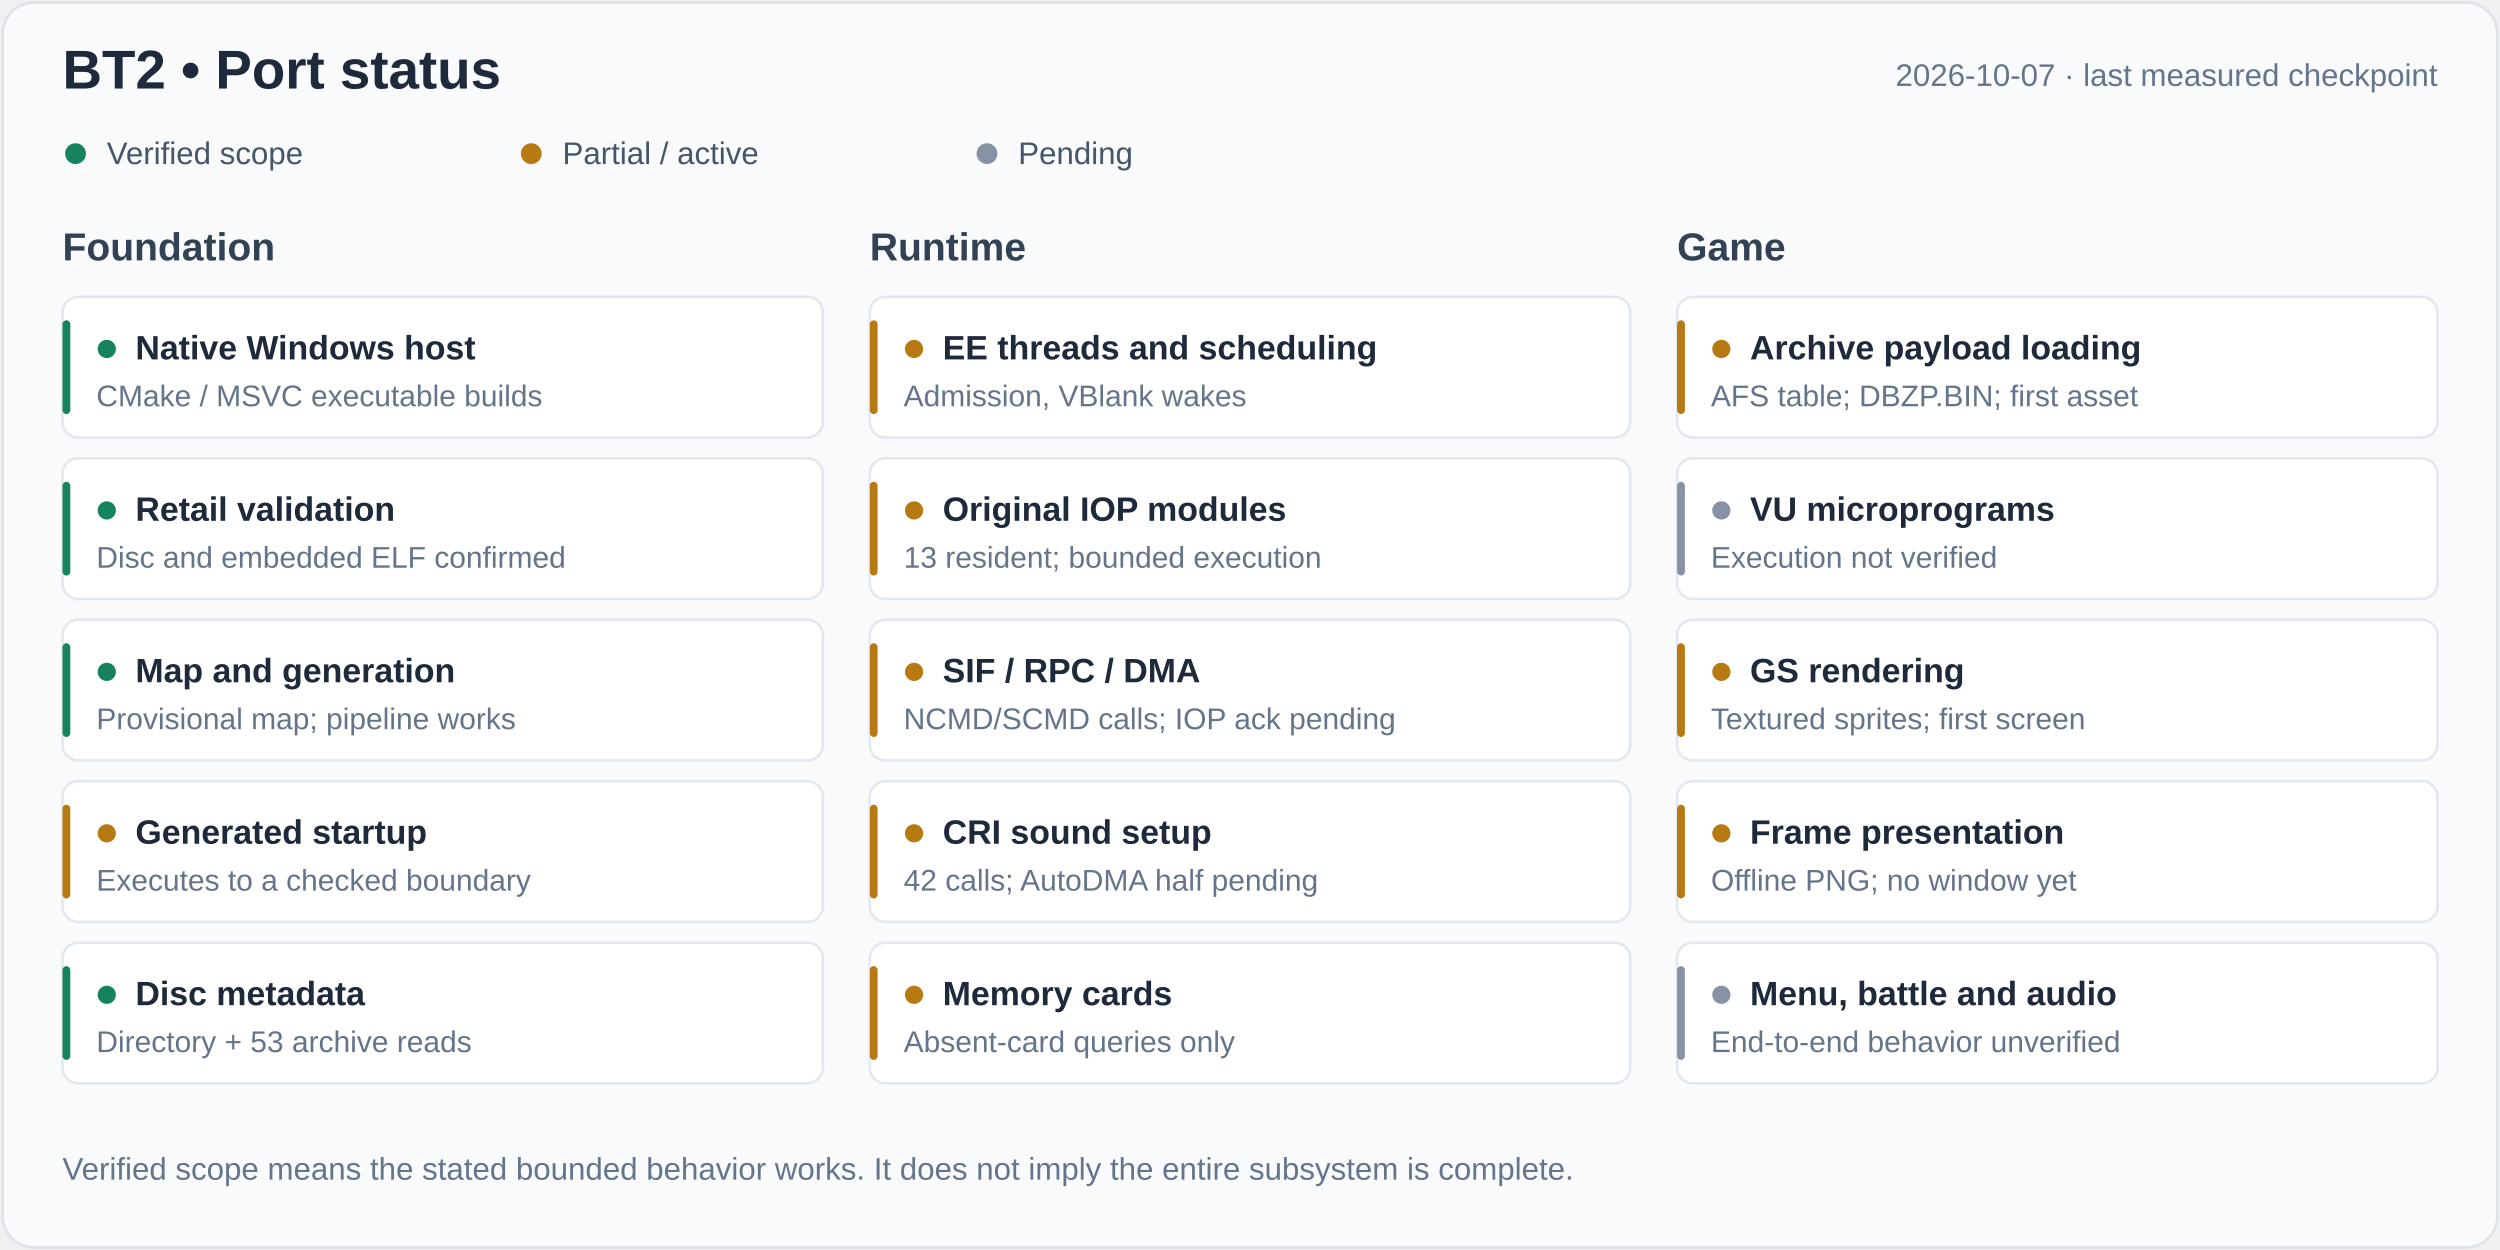
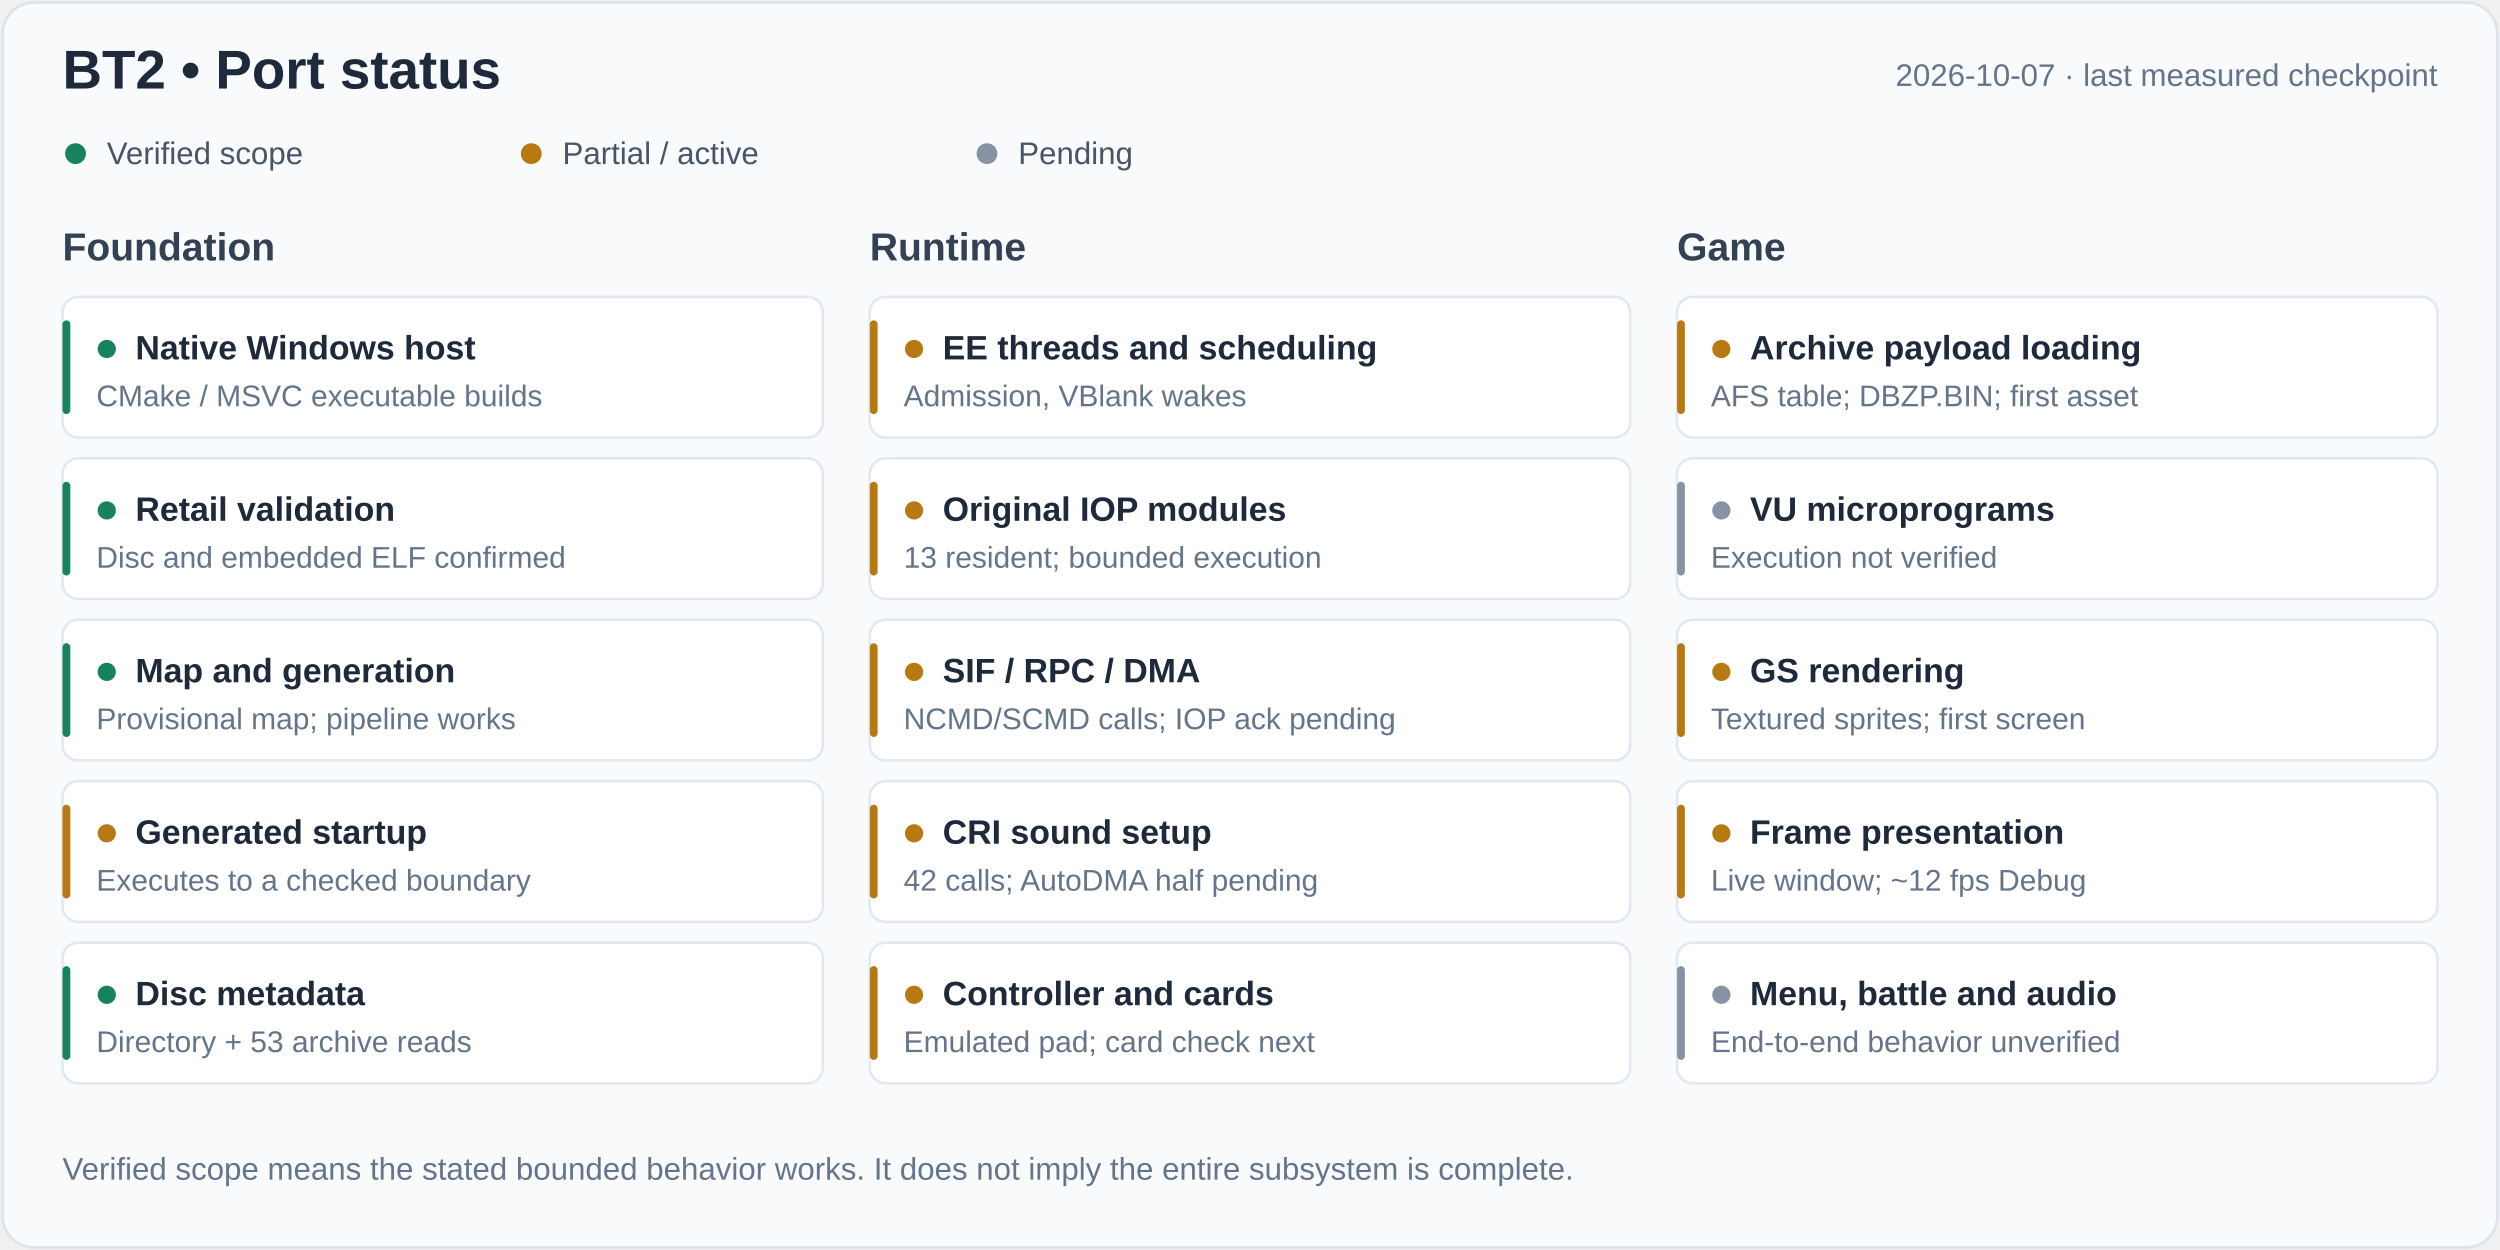
<svg xmlns="http://www.w3.org/2000/svg" width="960" height="480" viewBox="0 0 960 480" role="img" aria-labelledby="title desc">
  <rect x="1" y="1" width="958" height="478" rx="12" fill="#f8fafc" stroke="#dce3eb" />
  <g font-family="Segoe UI,Arial,sans-serif">
    <text x="24" y="34" font-size="21" font-weight="600" fill="#1e293b">BT2 • Port status</text>
    <text x="936" y="33" text-anchor="end" font-size="12" fill="#64748b">2026-10-07 · last measured checkpoint</text>
    <circle cx="29" cy="59" r="4" fill="#16835d" />
    <text x="41" y="63" font-size="12" fill="#475569">Verified scope</text>
    <circle cx="204" cy="59" r="4" fill="#b77912" />
    <text x="216" y="63" font-size="12" fill="#475569">Partial / active</text>
    <circle cx="379" cy="59" r="4" fill="#8793a5" />
    <text x="391" y="63" font-size="12" fill="#475569">Pending</text>
    <text x="24" y="100" font-size="15" font-weight="600" fill="#334155">Foundation</text>
    <g>
      <rect x="24" y="114" width="292" height="54" rx="6" fill="#fff" stroke="#e2e8f0" />
      <rect x="24" y="123" width="3" height="36" rx="1.5" fill="#16835d" />
      <circle cx="41" cy="134" r="3.5" fill="#16835d" />
      <text x="52" y="138" font-size="13" font-weight="600" fill="#1e293b">Native Windows host</text>
      <text x="37" y="156" font-size="11.5" fill="#64748b">CMake / MSVC executable builds</text>
    </g>
    <g>
      <rect x="24" y="176" width="292" height="54" rx="6" fill="#fff" stroke="#e2e8f0" />
      <rect x="24" y="185" width="3" height="36" rx="1.5" fill="#16835d" />
      <circle cx="41" cy="196" r="3.5" fill="#16835d" />
      <text x="52" y="200" font-size="13" font-weight="600" fill="#1e293b">Retail validation</text>
      <text x="37" y="218" font-size="11.5" fill="#64748b">Disc and embedded ELF confirmed</text>
    </g>
    <g>
      <rect x="24" y="238" width="292" height="54" rx="6" fill="#fff" stroke="#e2e8f0" />
      <rect x="24" y="247" width="3" height="36" rx="1.5" fill="#16835d" />
      <circle cx="41" cy="258" r="3.5" fill="#16835d" />
      <text x="52" y="262" font-size="13" font-weight="600" fill="#1e293b">Map and generation</text>
      <text x="37" y="280" font-size="11.5" fill="#64748b">Provisional map; pipeline works</text>
    </g>
    <g>
      <rect x="24" y="300" width="292" height="54" rx="6" fill="#fff" stroke="#e2e8f0" />
      <rect x="24" y="309" width="3" height="36" rx="1.5" fill="#b77912" />
      <circle cx="41" cy="320" r="3.5" fill="#b77912" />
      <text x="52" y="324" font-size="13" font-weight="600" fill="#1e293b">Generated startup</text>
      <text x="37" y="342" font-size="11.5" fill="#64748b">Executes to a checked boundary</text>
    </g>
    <g>
      <rect x="24" y="362" width="292" height="54" rx="6" fill="#fff" stroke="#e2e8f0" />
      <rect x="24" y="371" width="3" height="36" rx="1.5" fill="#16835d" />
      <circle cx="41" cy="382" r="3.5" fill="#16835d" />
      <text x="52" y="386" font-size="13" font-weight="600" fill="#1e293b">Disc metadata</text>
      <text x="37" y="404" font-size="11.5" fill="#64748b">Directory + 53 archive reads</text>
    </g>
    <text x="334" y="100" font-size="15" font-weight="600" fill="#334155">Runtime</text>
    <g>
      <rect x="334" y="114" width="292" height="54" rx="6" fill="#fff" stroke="#e2e8f0" />
      <rect x="334" y="123" width="3" height="36" rx="1.5" fill="#b77912" />
      <circle cx="351" cy="134" r="3.5" fill="#b77912" />
      <text x="362" y="138" font-size="13" font-weight="600" fill="#1e293b">EE threads and scheduling</text>
      <text x="347" y="156" font-size="11.5" fill="#64748b">Admission, VBlank wakes</text>
    </g>
    <g>
      <rect x="334" y="176" width="292" height="54" rx="6" fill="#fff" stroke="#e2e8f0" />
      <rect x="334" y="185" width="3" height="36" rx="1.5" fill="#b77912" />
      <circle cx="351" cy="196" r="3.5" fill="#b77912" />
      <text x="362" y="200" font-size="13" font-weight="600" fill="#1e293b">Original IOP modules</text>
      <text x="347" y="218" font-size="11.5" fill="#64748b">13 resident; bounded execution</text>
    </g>
    <g>
      <rect x="334" y="238" width="292" height="54" rx="6" fill="#fff" stroke="#e2e8f0" />
      <rect x="334" y="247" width="3" height="36" rx="1.5" fill="#b77912" />
      <circle cx="351" cy="258" r="3.5" fill="#b77912" />
      <text x="362" y="262" font-size="13" font-weight="600" fill="#1e293b">SIF / RPC / DMA</text>
      <text x="347" y="280" font-size="11.5" fill="#64748b">NCMD/SCMD calls; IOP ack pending</text>
    </g>
    <g>
      <rect x="334" y="300" width="292" height="54" rx="6" fill="#fff" stroke="#e2e8f0" />
      <rect x="334" y="309" width="3" height="36" rx="1.5" fill="#b77912" />
      <circle cx="351" cy="320" r="3.5" fill="#b77912" />
      <text x="362" y="324" font-size="13" font-weight="600" fill="#1e293b">CRI sound setup</text>
      <text x="347" y="342" font-size="11.5" fill="#64748b">42 calls; AutoDMA half pending</text>
    </g>
    <g>
      <rect x="334" y="362" width="292" height="54" rx="6" fill="#fff" stroke="#e2e8f0" />
      <rect x="334" y="371" width="3" height="36" rx="1.5" fill="#b77912" />
      <circle cx="351" cy="382" r="3.5" fill="#b77912" />
-       <text x="362" y="386" font-size="13" font-weight="600" fill="#1e293b">Memory cards</text>
-       <text x="347" y="404" font-size="11.5" fill="#64748b">Absent-card queries only</text>
+       <text x="362" y="386" font-size="13" font-weight="600" fill="#1e293b">Controller and cards</text>
+       <text x="347" y="404" font-size="11.5" fill="#64748b">Emulated pad; card check next</text>
    </g>
    <text x="644" y="100" font-size="15" font-weight="600" fill="#334155">Game</text>
    <g>
      <rect x="644" y="114" width="292" height="54" rx="6" fill="#fff" stroke="#e2e8f0" />
      <rect x="644" y="123" width="3" height="36" rx="1.5" fill="#b77912" />
      <circle cx="661" cy="134" r="3.5" fill="#b77912" />
      <text x="672" y="138" font-size="13" font-weight="600" fill="#1e293b">Archive payload loading</text>
      <text x="657" y="156" font-size="11.5" fill="#64748b">AFS table; DBZP.BIN; first asset</text>
    </g>
    <g>
      <rect x="644" y="176" width="292" height="54" rx="6" fill="#fff" stroke="#e2e8f0" />
      <rect x="644" y="185" width="3" height="36" rx="1.5" fill="#8793a5" />
      <circle cx="661" cy="196" r="3.5" fill="#8793a5" />
      <text x="672" y="200" font-size="13" font-weight="600" fill="#1e293b">VU microprograms</text>
      <text x="657" y="218" font-size="11.5" fill="#64748b">Execution not verified</text>
    </g>
    <g>
      <rect x="644" y="238" width="292" height="54" rx="6" fill="#fff" stroke="#e2e8f0" />
      <rect x="644" y="247" width="3" height="36" rx="1.5" fill="#b77912" />
      <circle cx="661" cy="258" r="3.5" fill="#b77912" />
      <text x="672" y="262" font-size="13" font-weight="600" fill="#1e293b">GS rendering</text>
      <text x="657" y="280" font-size="11.5" fill="#64748b">Textured sprites; first screen</text>
    </g>
    <g>
      <rect x="644" y="300" width="292" height="54" rx="6" fill="#fff" stroke="#e2e8f0" />
      <rect x="644" y="309" width="3" height="36" rx="1.5" fill="#b77912" />
      <circle cx="661" cy="320" r="3.5" fill="#b77912" />
      <text x="672" y="324" font-size="13" font-weight="600" fill="#1e293b">Frame presentation</text>
-       <text x="657" y="342" font-size="11.5" fill="#64748b">Offline PNG; no window yet</text>
+       <text x="657" y="342" font-size="11.5" fill="#64748b">Live window; ~12 fps Debug</text>
    </g>
    <g>
      <rect x="644" y="362" width="292" height="54" rx="6" fill="#fff" stroke="#e2e8f0" />
      <rect x="644" y="371" width="3" height="36" rx="1.5" fill="#8793a5" />
      <circle cx="661" cy="382" r="3.5" fill="#8793a5" />
      <text x="672" y="386" font-size="13" font-weight="600" fill="#1e293b">Menu, battle and audio</text>
      <text x="657" y="404" font-size="11.5" fill="#64748b">End-to-end behavior unverified</text>
    </g>
    <text x="24" y="453" font-size="12" fill="#64748b">Verified scope means the stated bounded behavior works. It does not imply the entire subsystem is complete.</text>
  </g>
</svg>
